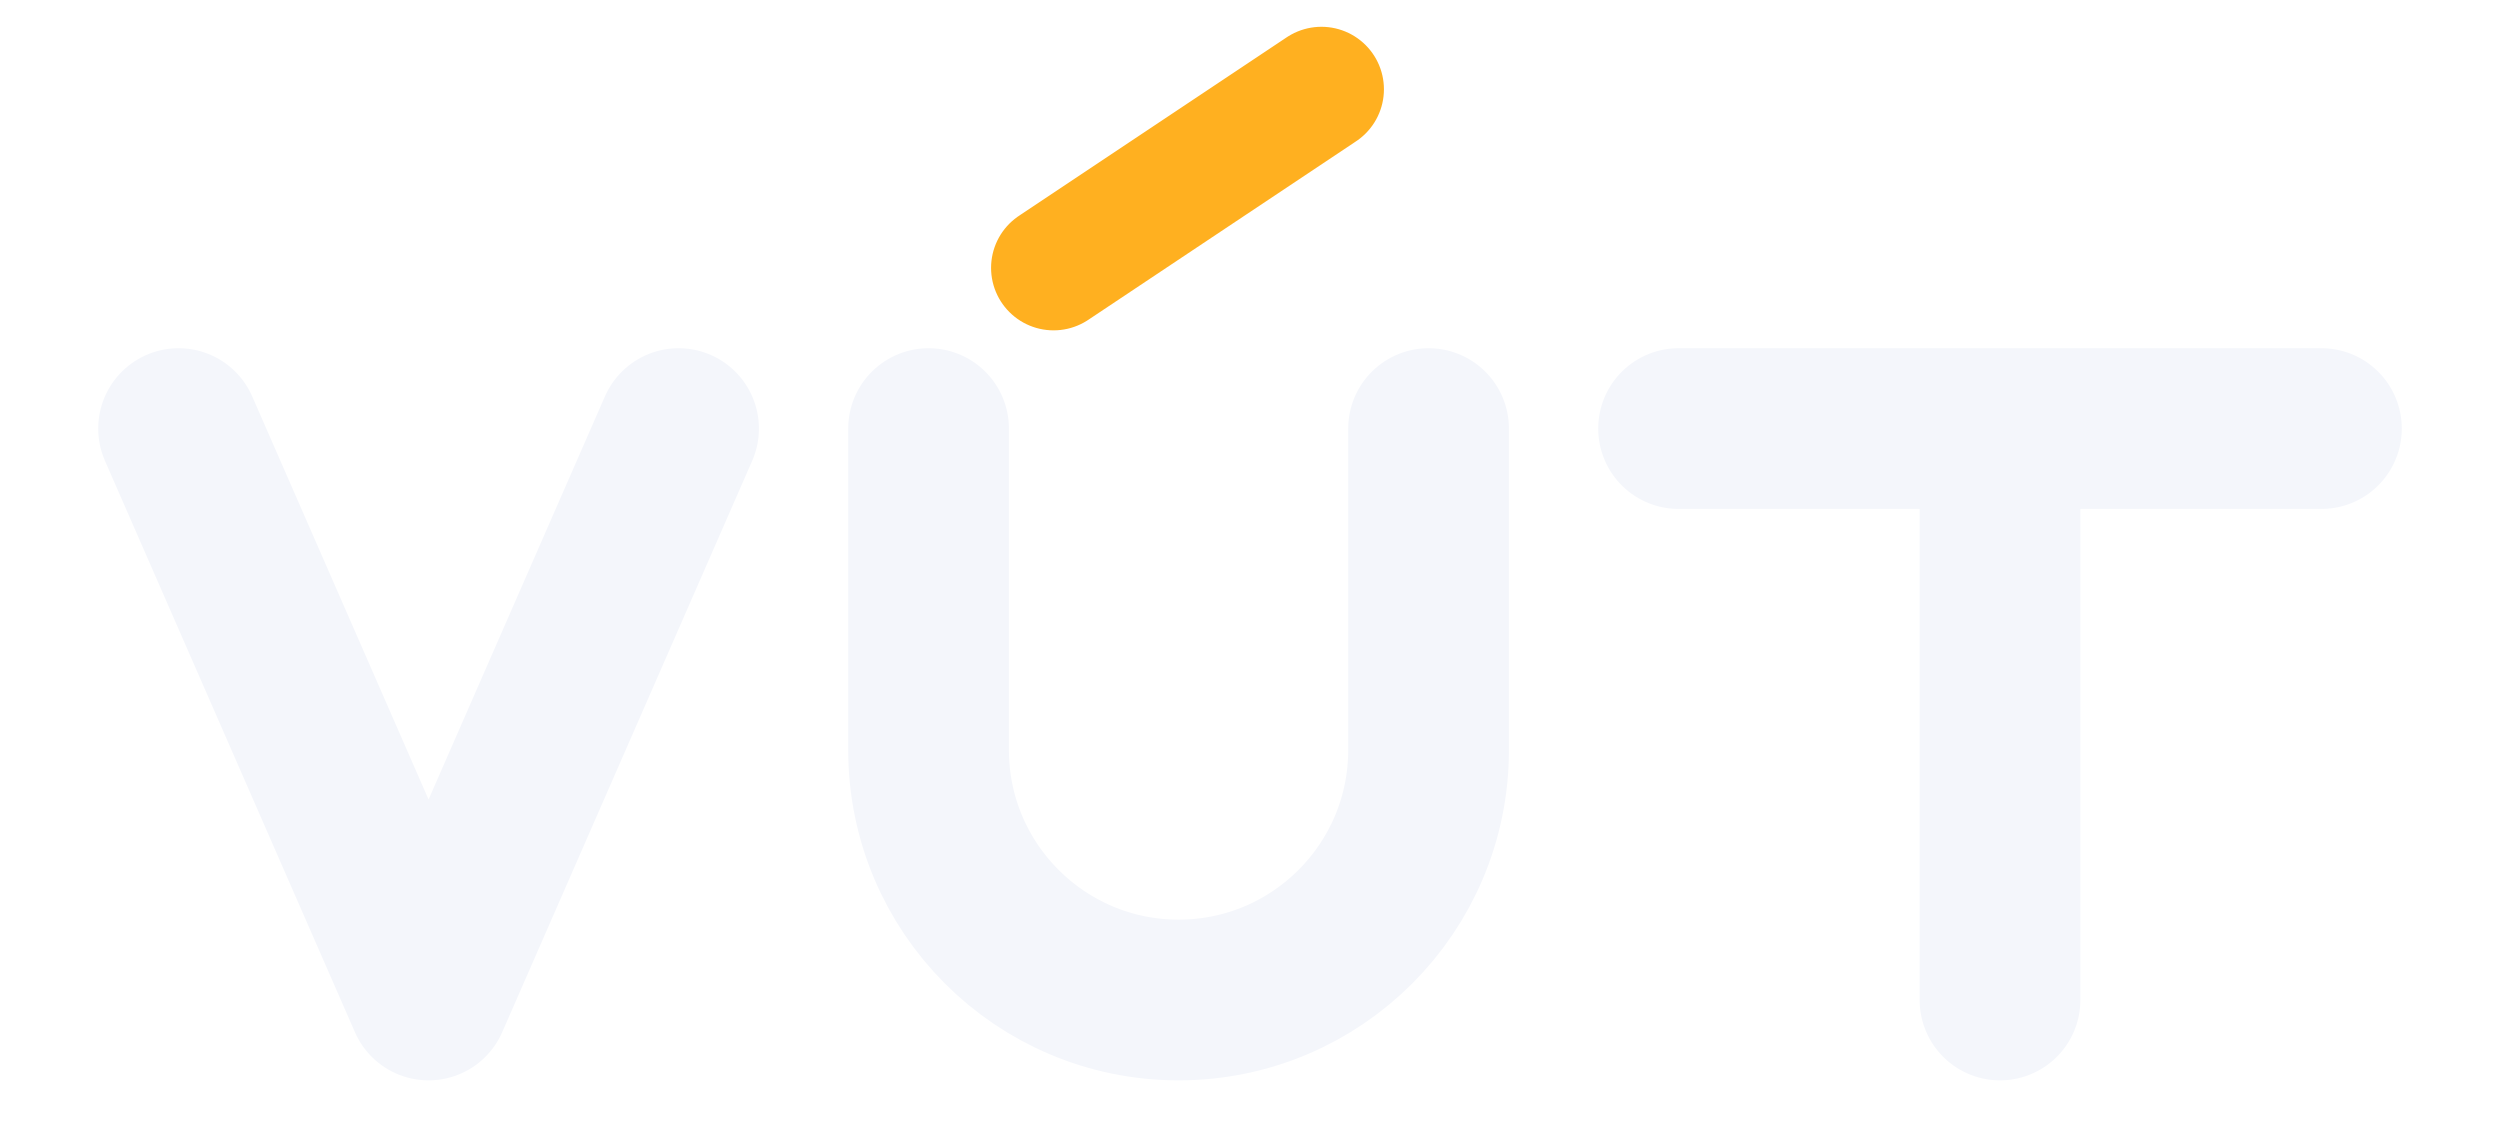
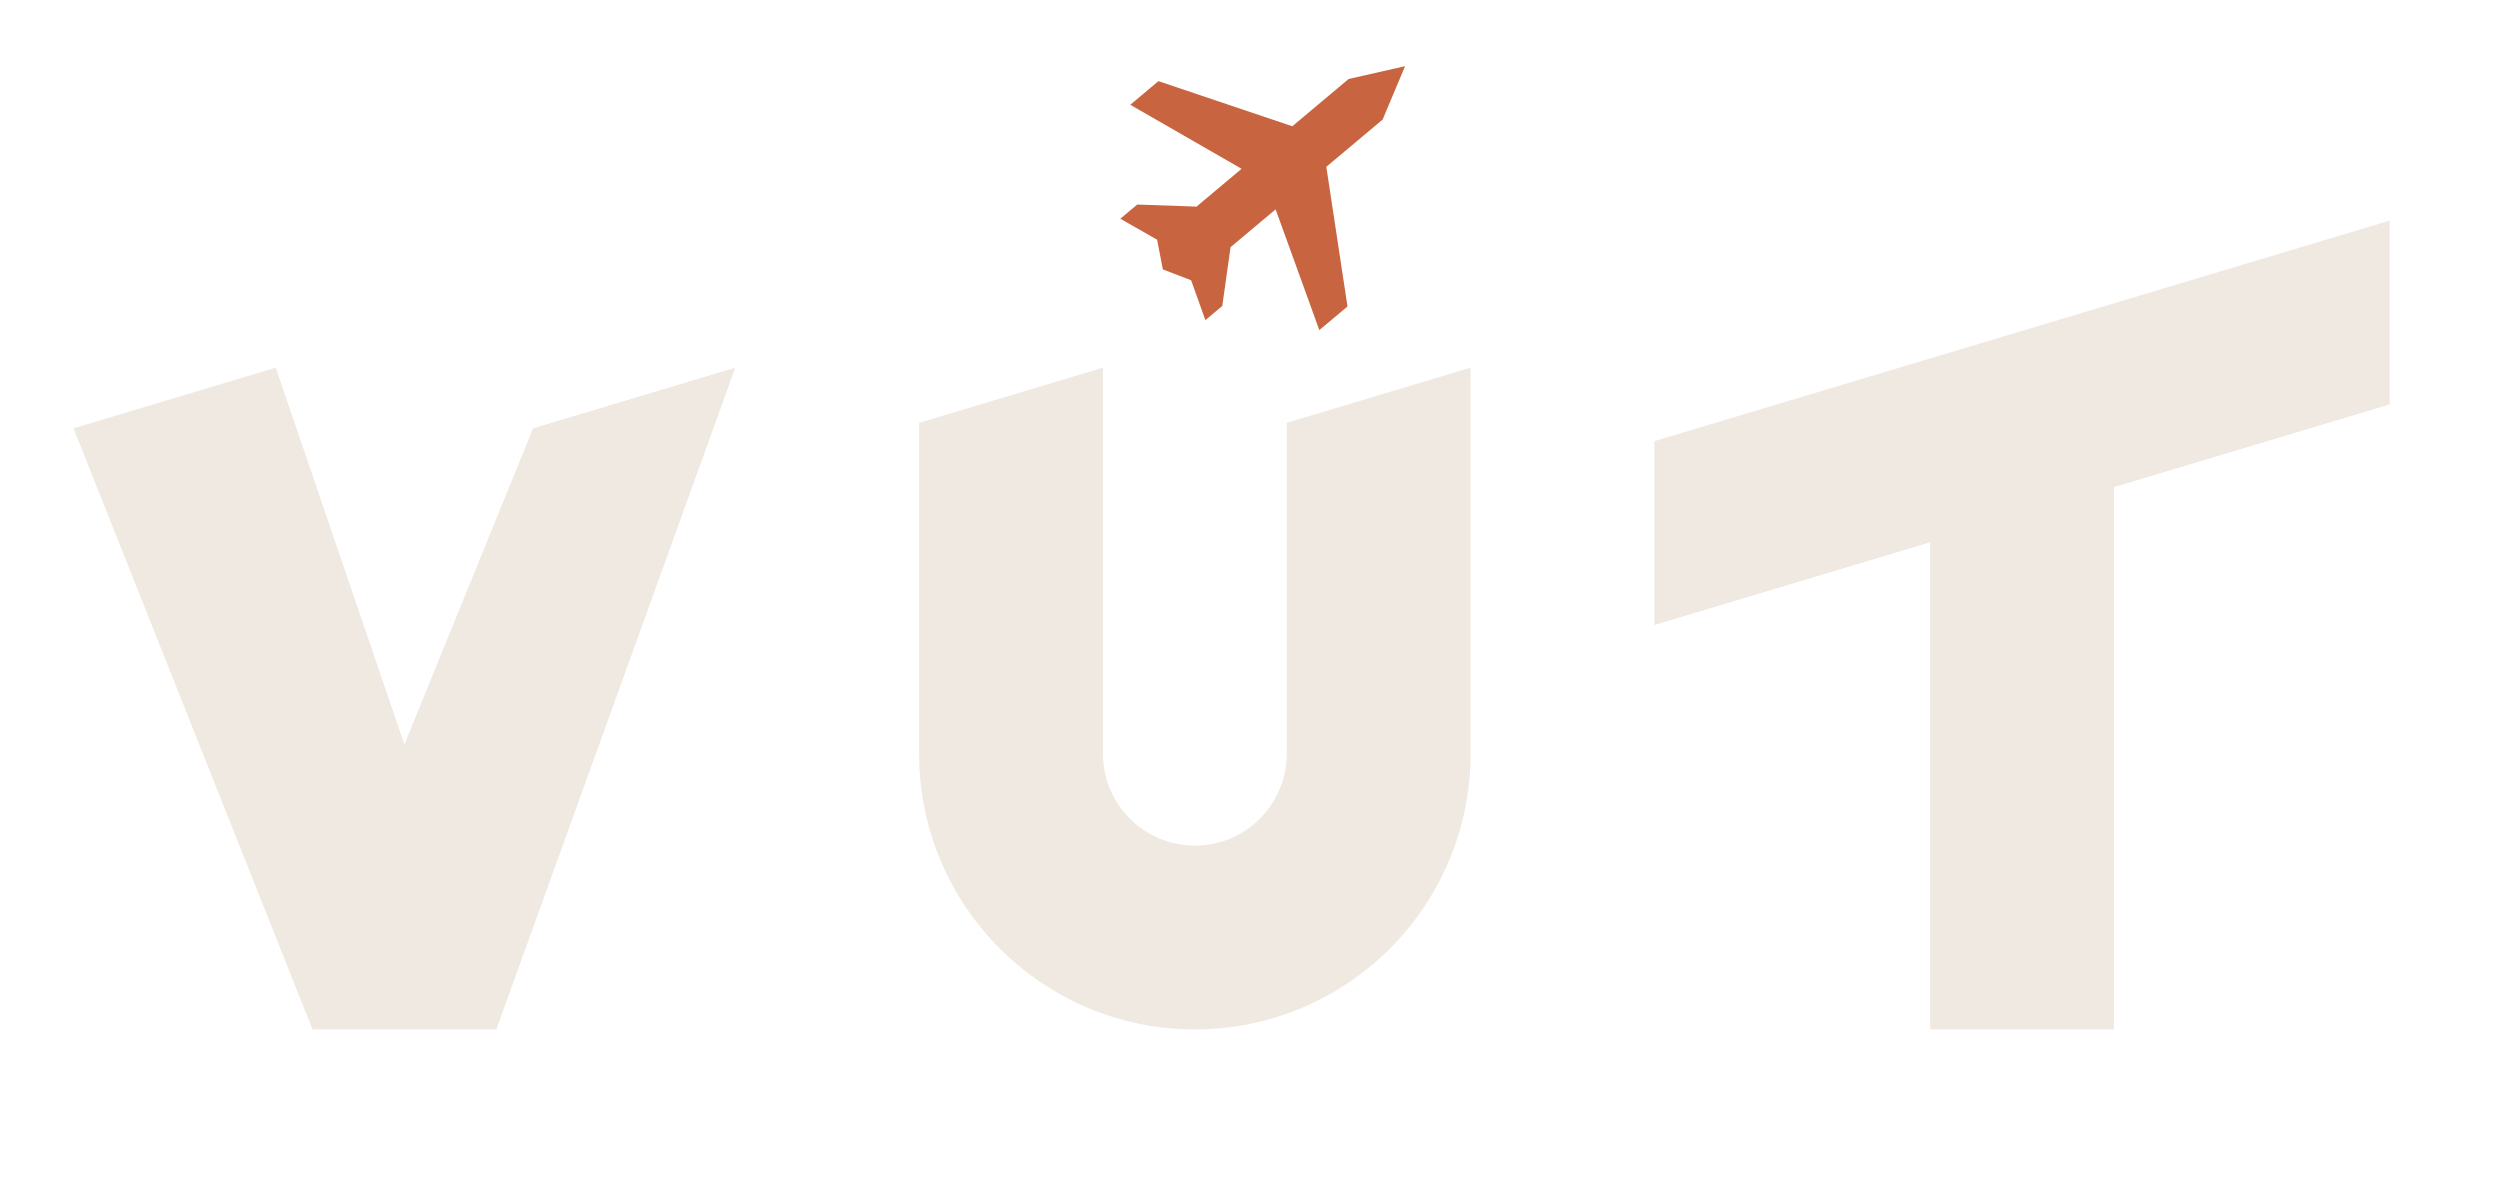
- <svg xmlns="http://www.w3.org/2000/svg" viewBox="0 0 140 64" role="img" aria-label="VÚT">
-   <g fill="none" stroke="#F4F6FB" stroke-width="9" stroke-linecap="round" stroke-linejoin="round">
-     <path d="M10 24 L24 56 L38 24" />
-     <path d="M52 24 V42 A14 14 0 0 0 80 42 V24" />
-     <path d="M94 24 H130 M112 24 V56" />
+ <svg xmlns="http://www.w3.org/2000/svg" viewBox="0 0 136 64" role="img" aria-label="VÚT">
+   <g fill="#EFE9E1">
+     <path d="M4 23.3 L15 20 L22 40.5 L29 23.3 L40 20 L27 56 L17 56 Z" />
+     <path d="M50 23 L60 20 L60 41 A5 5 0 0 0 70 41 L70 23 L80 20 L80 41 A15 15 0 0 1 50 41 Z" />
+     <path d="M90 24 L130 12 L130 22 L115 26.5 L115 56 L105 56 L105 29.5 L90 34 Z" />
  </g>
-   <path d="M59 15 L74 5" fill="none" stroke="#FFB020" stroke-width="7" stroke-linecap="round" />
+   <path transform="translate(70 9) rotate(50) scale(.8)" d="M0 -10.5 L1.8 -7 L1.8 -2 L10 3 L10 5.5 L1.8 2.5 L1.8 6.5 L4.5 9.5 L4.5 11 L1.8 10 L0 11 L-1.8 10 L-4.5 11 L-4.5 9.5 L-1.8 6.5 L-1.8 2.5 L-10 5.5 L-10 3 L-1.8 -2 L-1.8 -7 Z" fill="#C8643F" />
</svg>
